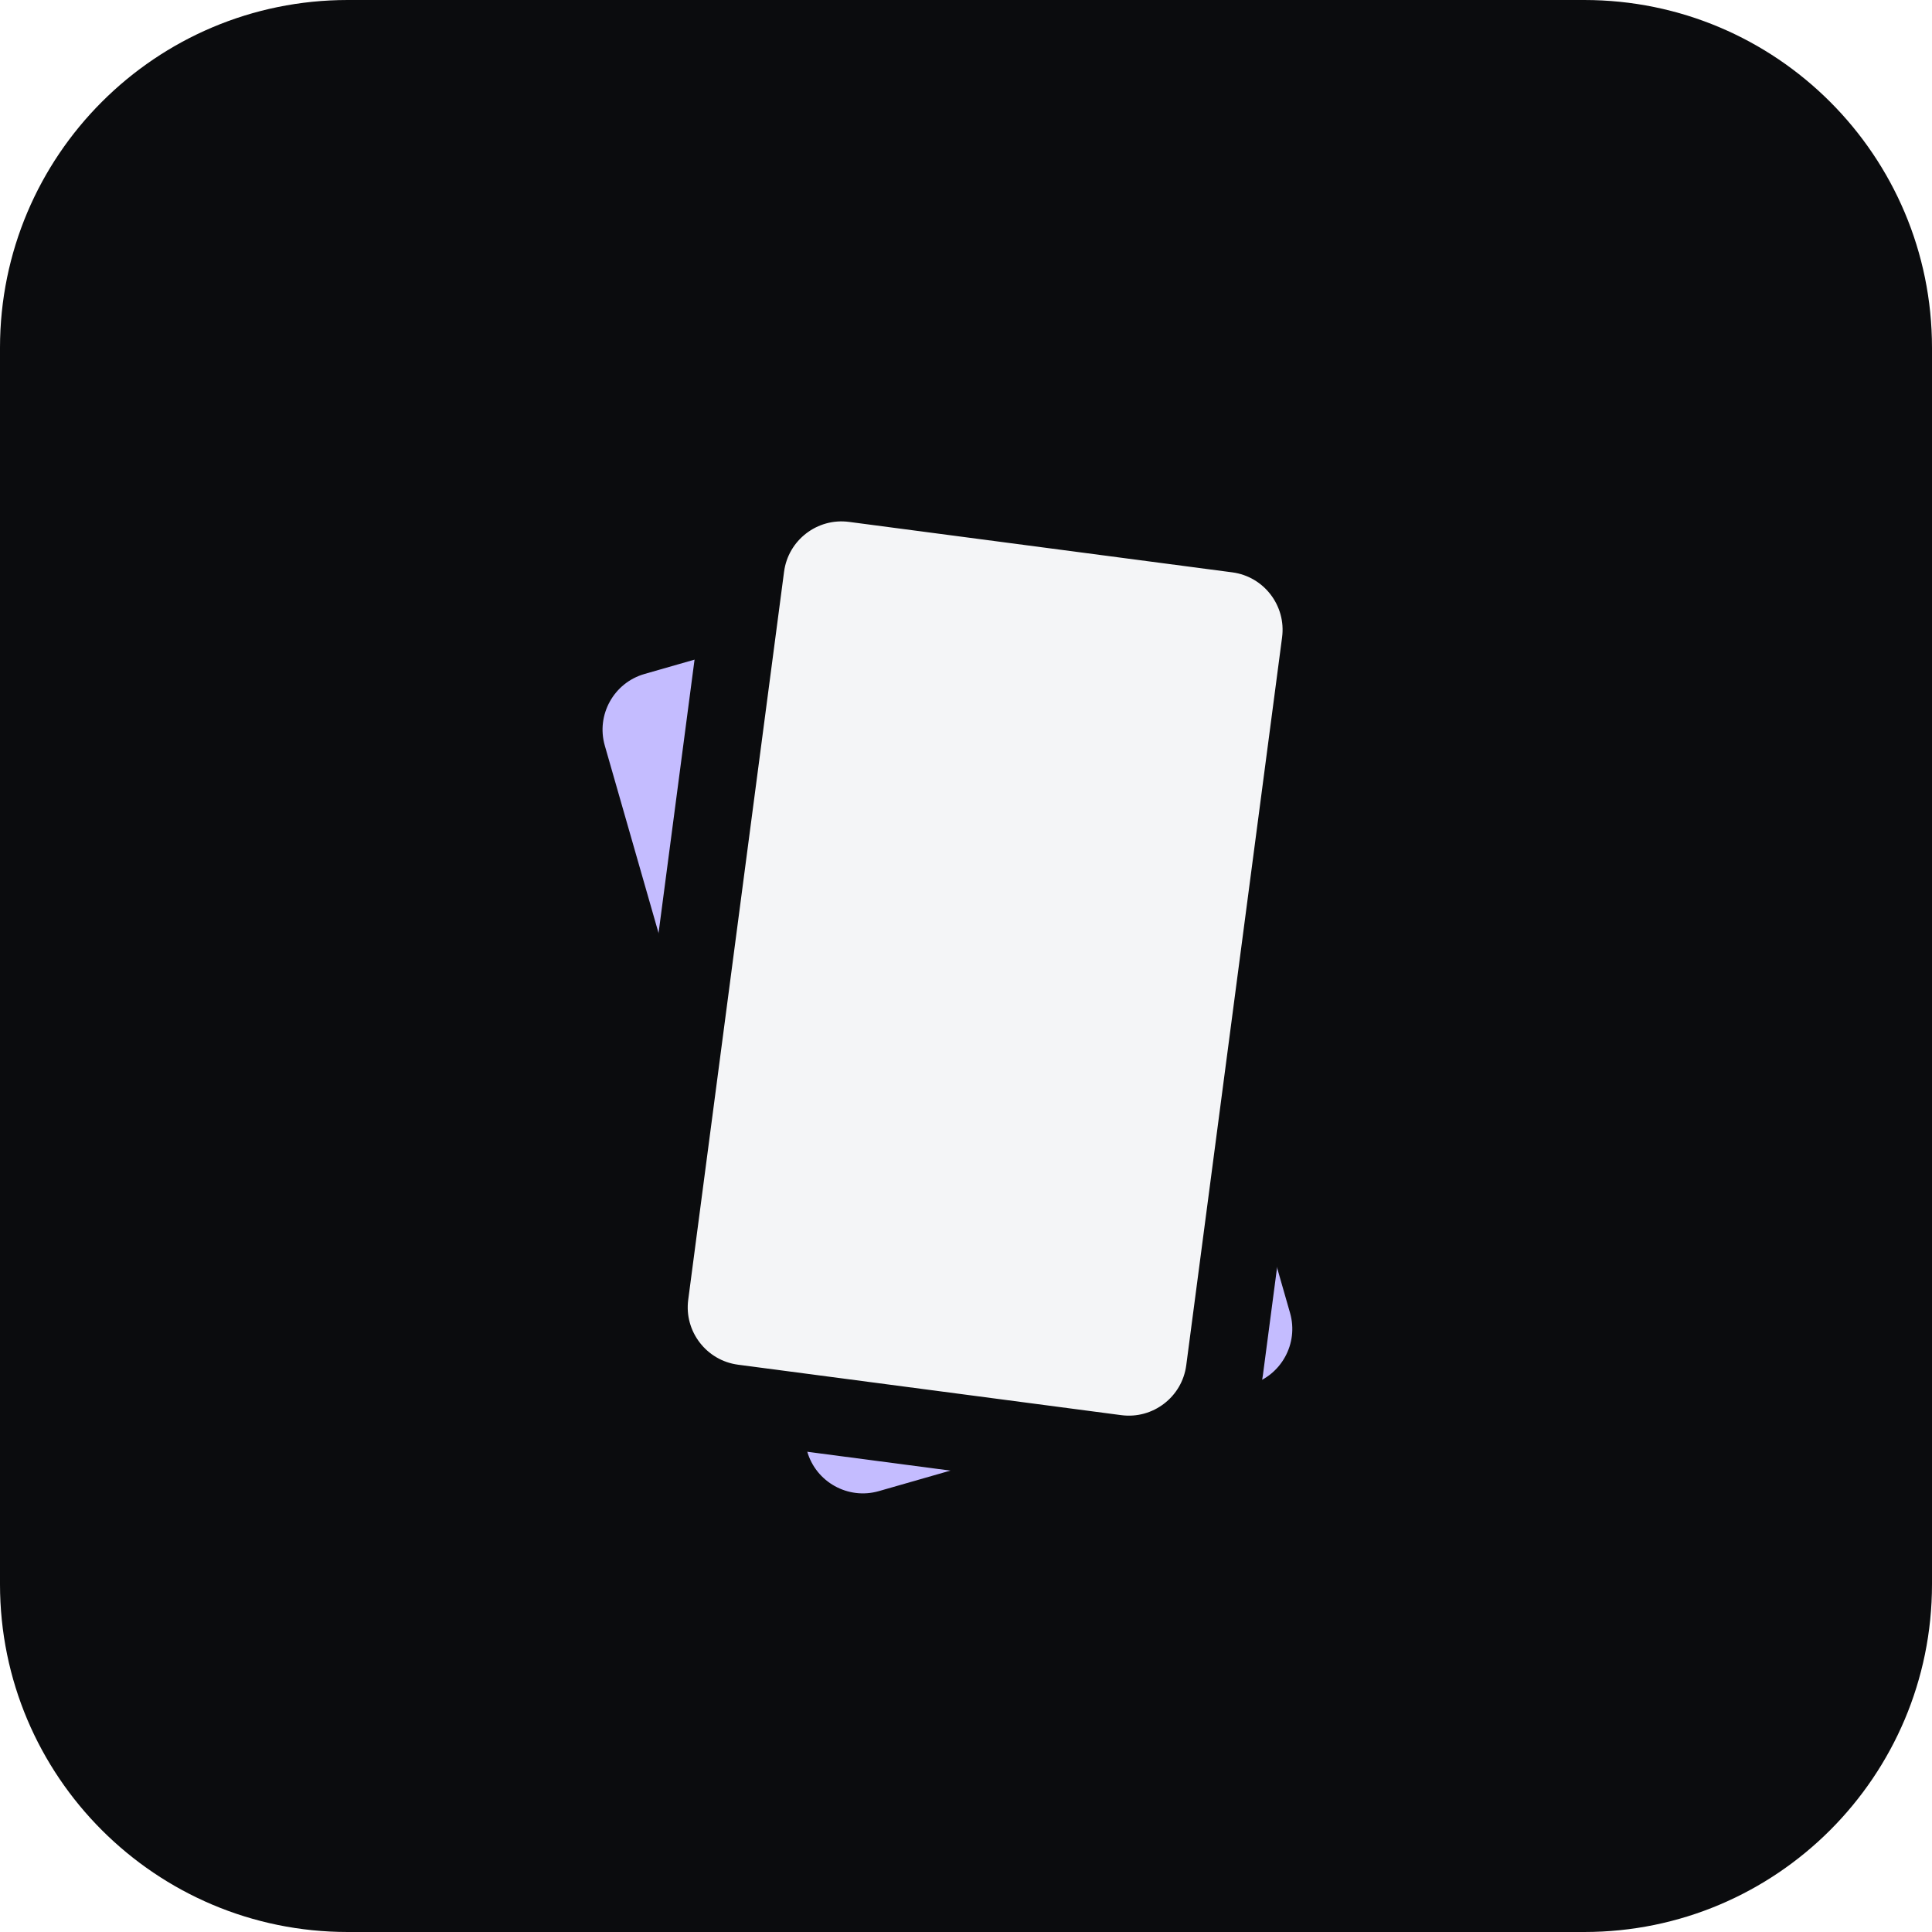
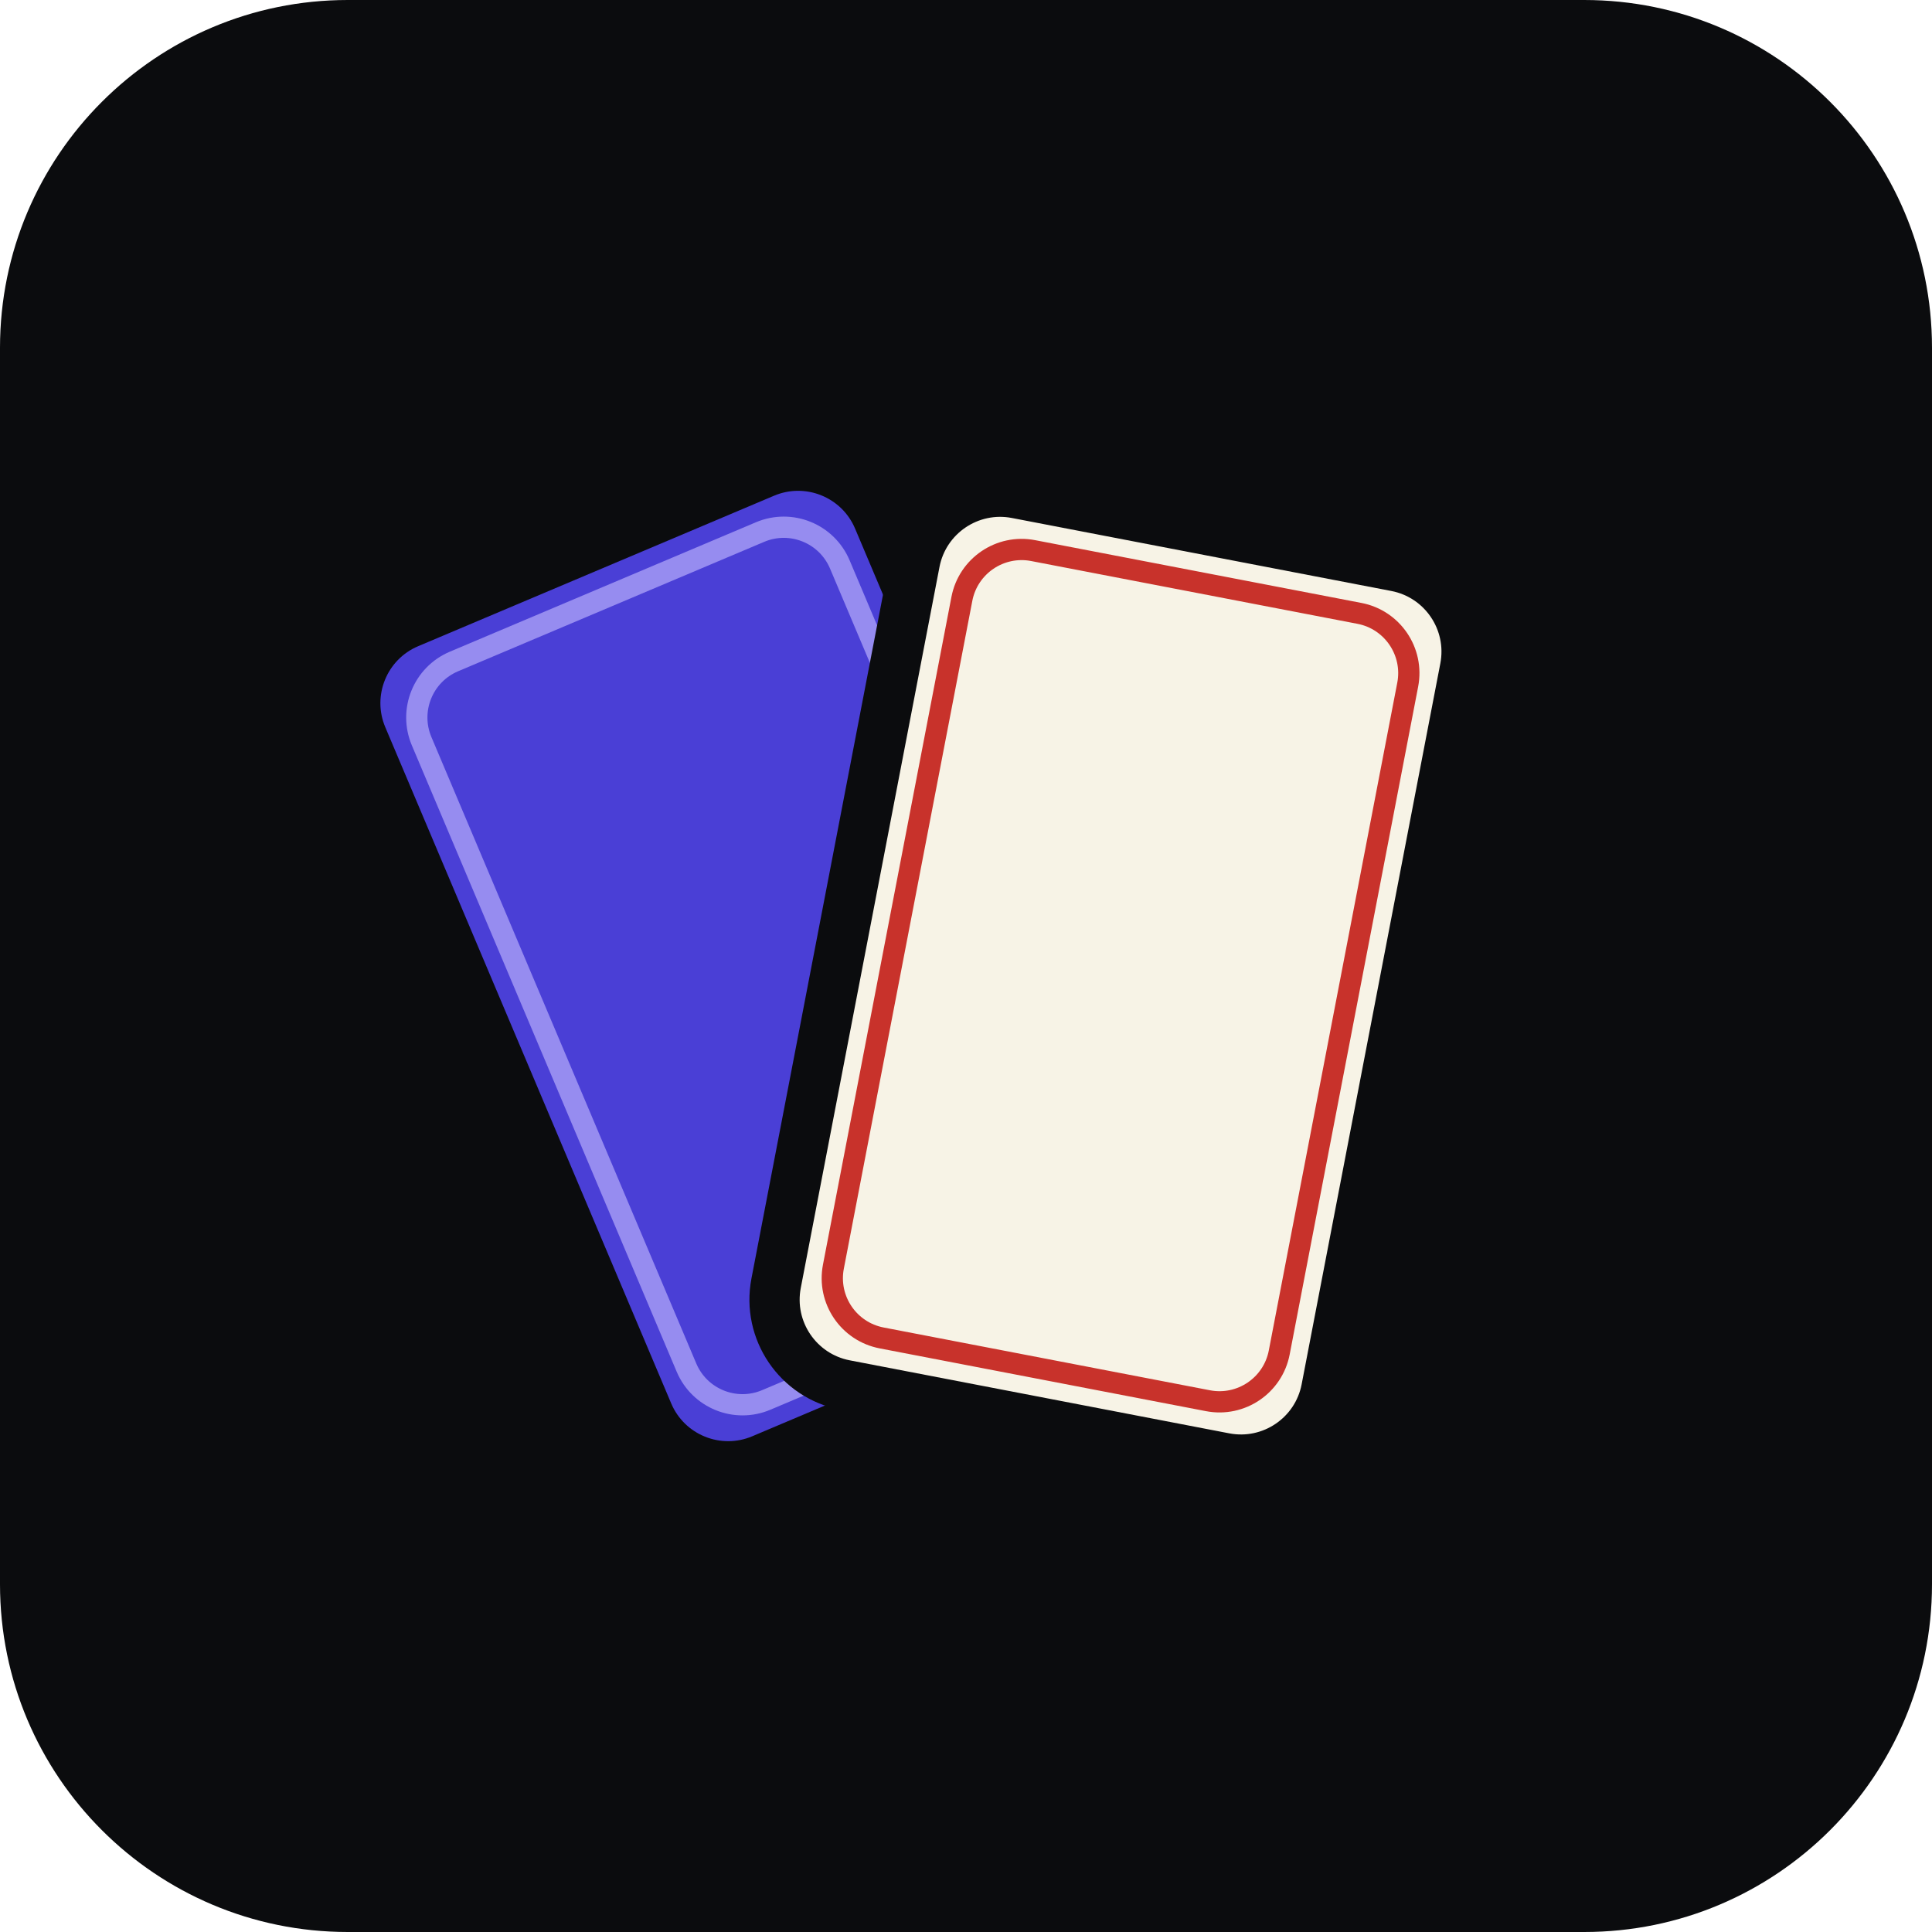
<svg xmlns="http://www.w3.org/2000/svg" viewBox="0 0 100 100">
  <rect width="100" height="100" rx="18" fill="#0b0c0e" />
-   <g stroke="#0b0c0e" stroke-width="4">
-     <rect x="34" y="29" width="30" height="48" rx="5" fill="#c4bcff" transform="rotate(-16 50 53)" />
-     <rect x="36" y="26" width="30" height="48" rx="5" fill="#f4f5f7" transform="rotate(7.5 50 50)" />
+   <g transform="rotate(-22.92 39.5 50)">
+     <rect x="25.00" y="26.50" width="29.00" height="47.00" rx="4.50" fill="#4a3fd6" stroke="#0b0c0e" stroke-width="2.60" />
+     <rect x="27.75" y="29.25" width="23.50" height="41.50" rx="3.15" fill="none" stroke="#968cf0" stroke-width="1.10" />
+   </g>
+   <g transform="rotate(10.89 58 50.5)">
+     <rect x="43.50" y="27.00" width="29.00" height="47.00" rx="4.50" fill="#f7f3e6" stroke="#0b0c0e" stroke-width="2.60" />
+     <rect x="46.25" y="29.75" width="23.50" height="41.50" rx="3.15" fill="none" stroke="#c8322b" stroke-width="1.10" />
  </g>
</svg>
